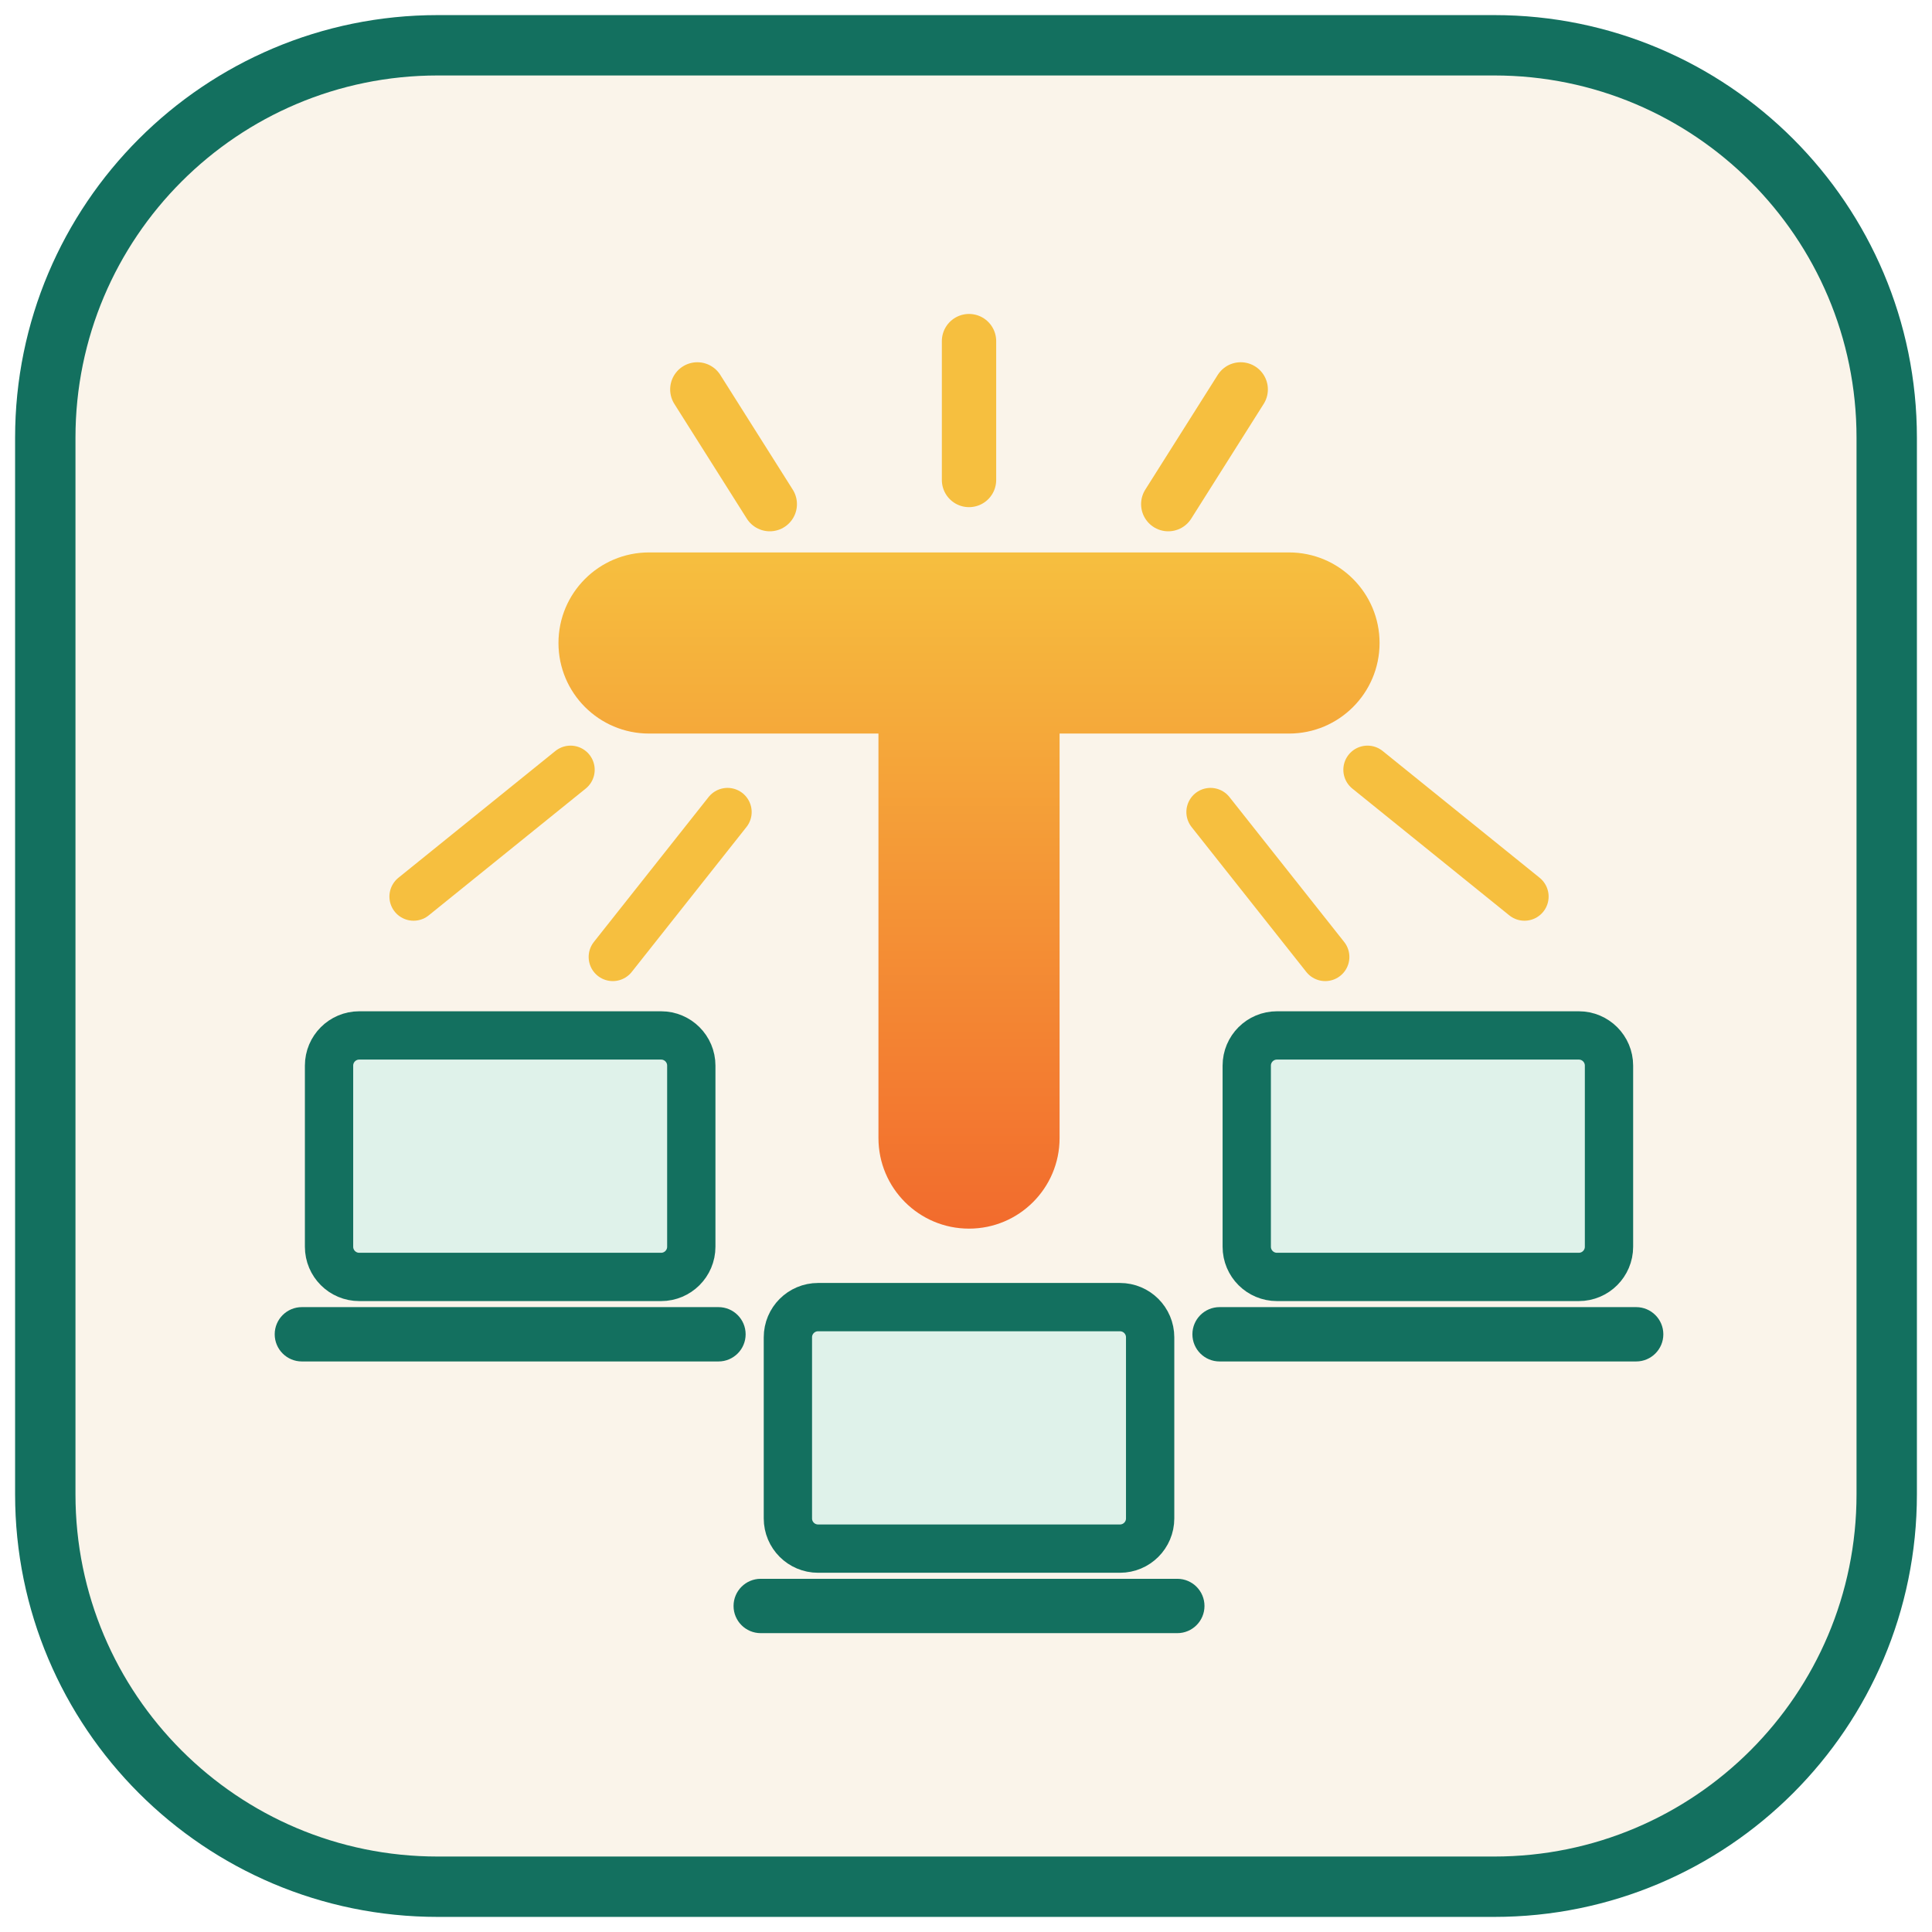
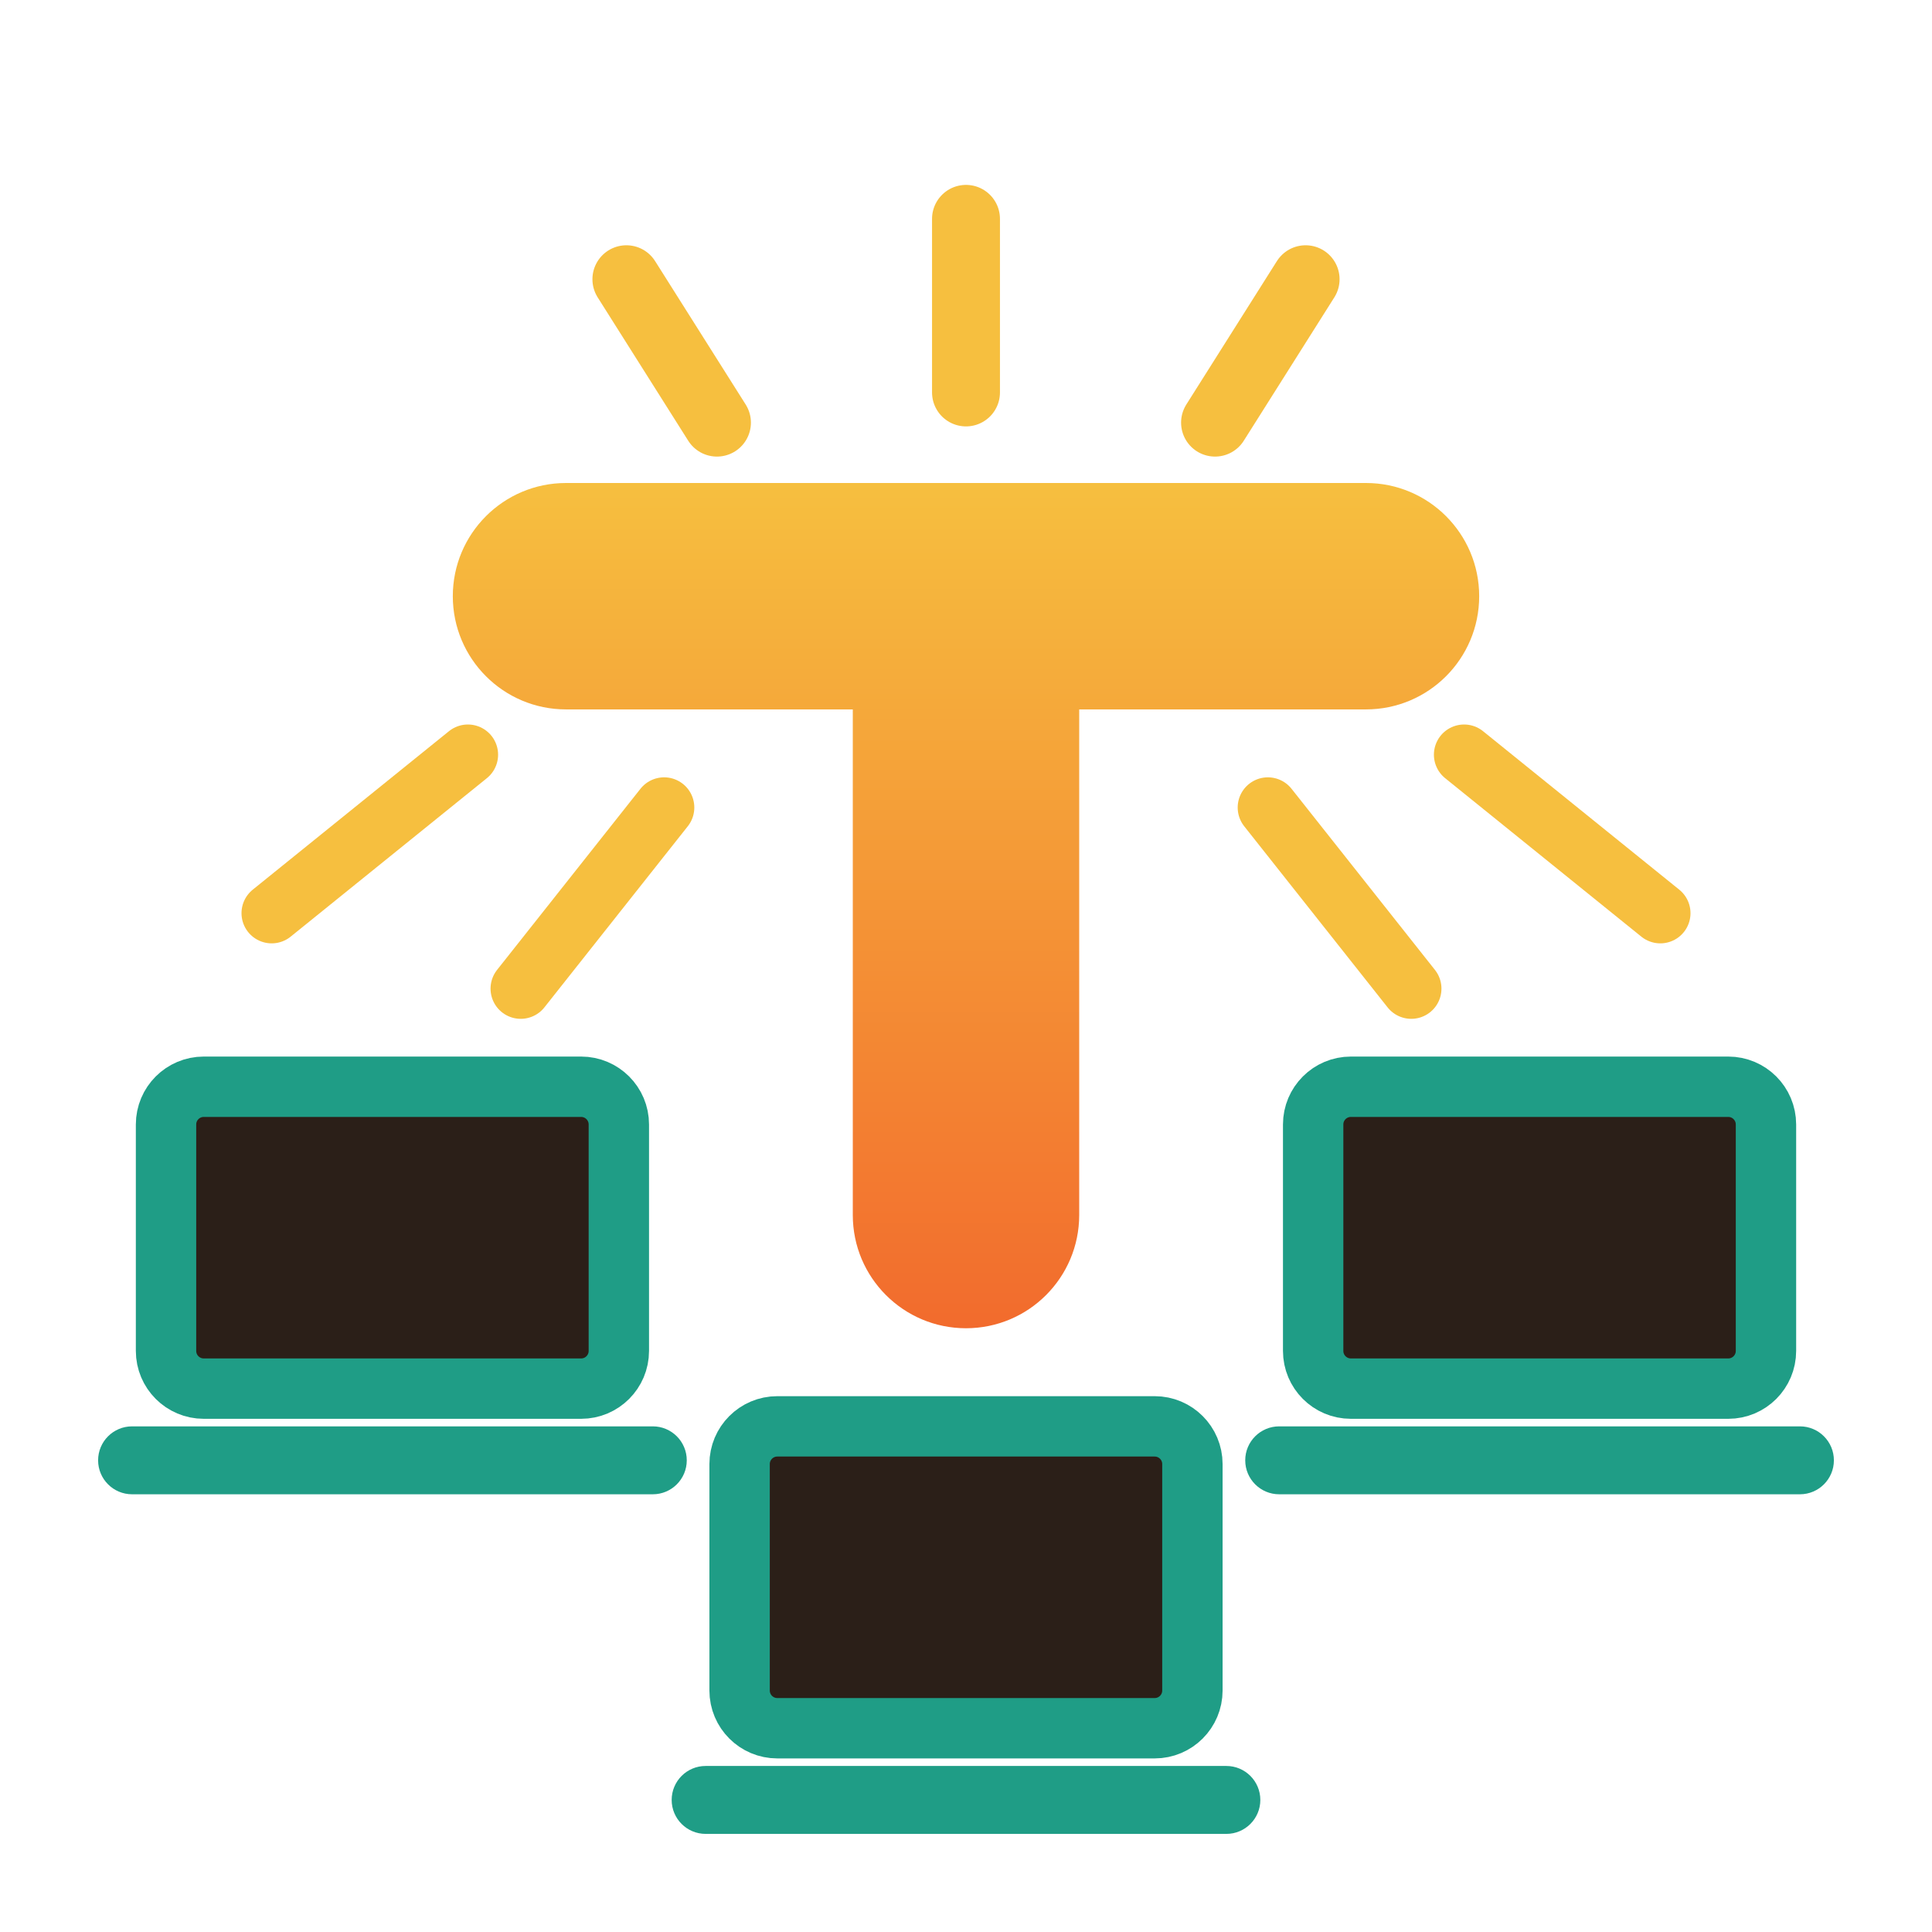
- <svg xmlns="http://www.w3.org/2000/svg" viewBox="0 0 256 256" width="256" height="256">
-   <rect x="6" y="6" width="244" height="244" rx="52" fill="#faf4ea" stroke="#13705f" stroke-width="8" />
-   <g transform="translate(26 22) scale(0.4)">
-     <defs>
-       <linearGradient id="light-logo" gradientUnits="userSpaceOnUse" x1="0" y1="128" x2="0" y2="352">
-         <stop offset="0" stop-color="#f6bf3f" />
-         <stop offset="1" stop-color="#f26b2d" />
-       </linearGradient>
-     </defs>
-     <g stroke="#f6bf3f" stroke-width="18" stroke-linecap="round">
-       <line x1="256" y1="104" x2="256" y2="58" />
-       <line x1="190" y1="112" x2="166" y2="74" />
-       <line x1="322" y1="112" x2="346" y2="74" />
-     </g>
-     <g stroke="#f6bf3f" stroke-width="16" stroke-linecap="round">
-       <line x1="176" y1="214" x2="138" y2="262" />
-       <line x1="124" y1="200" x2="72" y2="242" />
-       <line x1="336" y1="214" x2="374" y2="262" />
-       <line x1="388" y1="200" x2="440" y2="242" />
-     </g>
-     <rect x="120" y="128" width="272" height="60" rx="30" fill="url(#light-logo)" />
-     <rect x="226" y="150" width="60" height="202" rx="30" fill="url(#light-logo)" />
-     <g fill="#dff2ea" stroke="#13705f" stroke-width="16" stroke-linejoin="round">
-       <rect x="44" y="288" width="120" height="80" rx="10" />
-       <rect x="348" y="288" width="120" height="80" rx="10" />
-       <rect x="196" y="378" width="120" height="80" rx="10" />
-     </g>
-     <g fill="#13705f">
-       <rect x="26" y="378" width="156" height="18" rx="9" />
-       <rect x="330" y="378" width="156" height="18" rx="9" />
-       <rect x="178" y="468" width="156" height="18" rx="9" />
-     </g>
+ <svg xmlns="http://www.w3.org/2000/svg" viewBox="0 0 512 512" width="512" height="512">
+   <defs>
+     <linearGradient id="light" gradientUnits="userSpaceOnUse" x1="0" y1="128" x2="0" y2="352">
+       <stop offset="0" stop-color="#f6bf3f" />
+       <stop offset="1" stop-color="#f26b2d" />
+     </linearGradient>
+   </defs>
+   <g stroke="#f6bf3f" stroke-width="18" stroke-linecap="round">
+     <line x1="256" y1="104" x2="256" y2="58" />
+     <line x1="190" y1="112" x2="166" y2="74" />
+     <line x1="322" y1="112" x2="346" y2="74" />
+   </g>
+   <g stroke="#f6bf3f" stroke-width="16" stroke-linecap="round">
+     <line x1="176" y1="214" x2="138" y2="262" />
+     <line x1="124" y1="200" x2="72" y2="242" />
+     <line x1="336" y1="214" x2="374" y2="262" />
+     <line x1="388" y1="200" x2="440" y2="242" />
+   </g>
+   <rect x="120" y="128" width="272" height="60" rx="30" fill="url(#light)" />
+   <rect x="226" y="150" width="60" height="202" rx="30" fill="url(#light)" />
+   <g fill="#2b1f18" stroke="#1f9d86" stroke-width="16" stroke-linejoin="round">
+     <rect x="44" y="288" width="120" height="80" rx="10" />
+     <rect x="348" y="288" width="120" height="80" rx="10" />
+     <rect x="196" y="378" width="120" height="80" rx="10" />
+   </g>
+   <g fill="#1f9d86">
+     <rect x="26" y="378" width="156" height="18" rx="9" />
+     <rect x="330" y="378" width="156" height="18" rx="9" />
+     <rect x="178" y="468" width="156" height="18" rx="9" />
  </g>
</svg>
